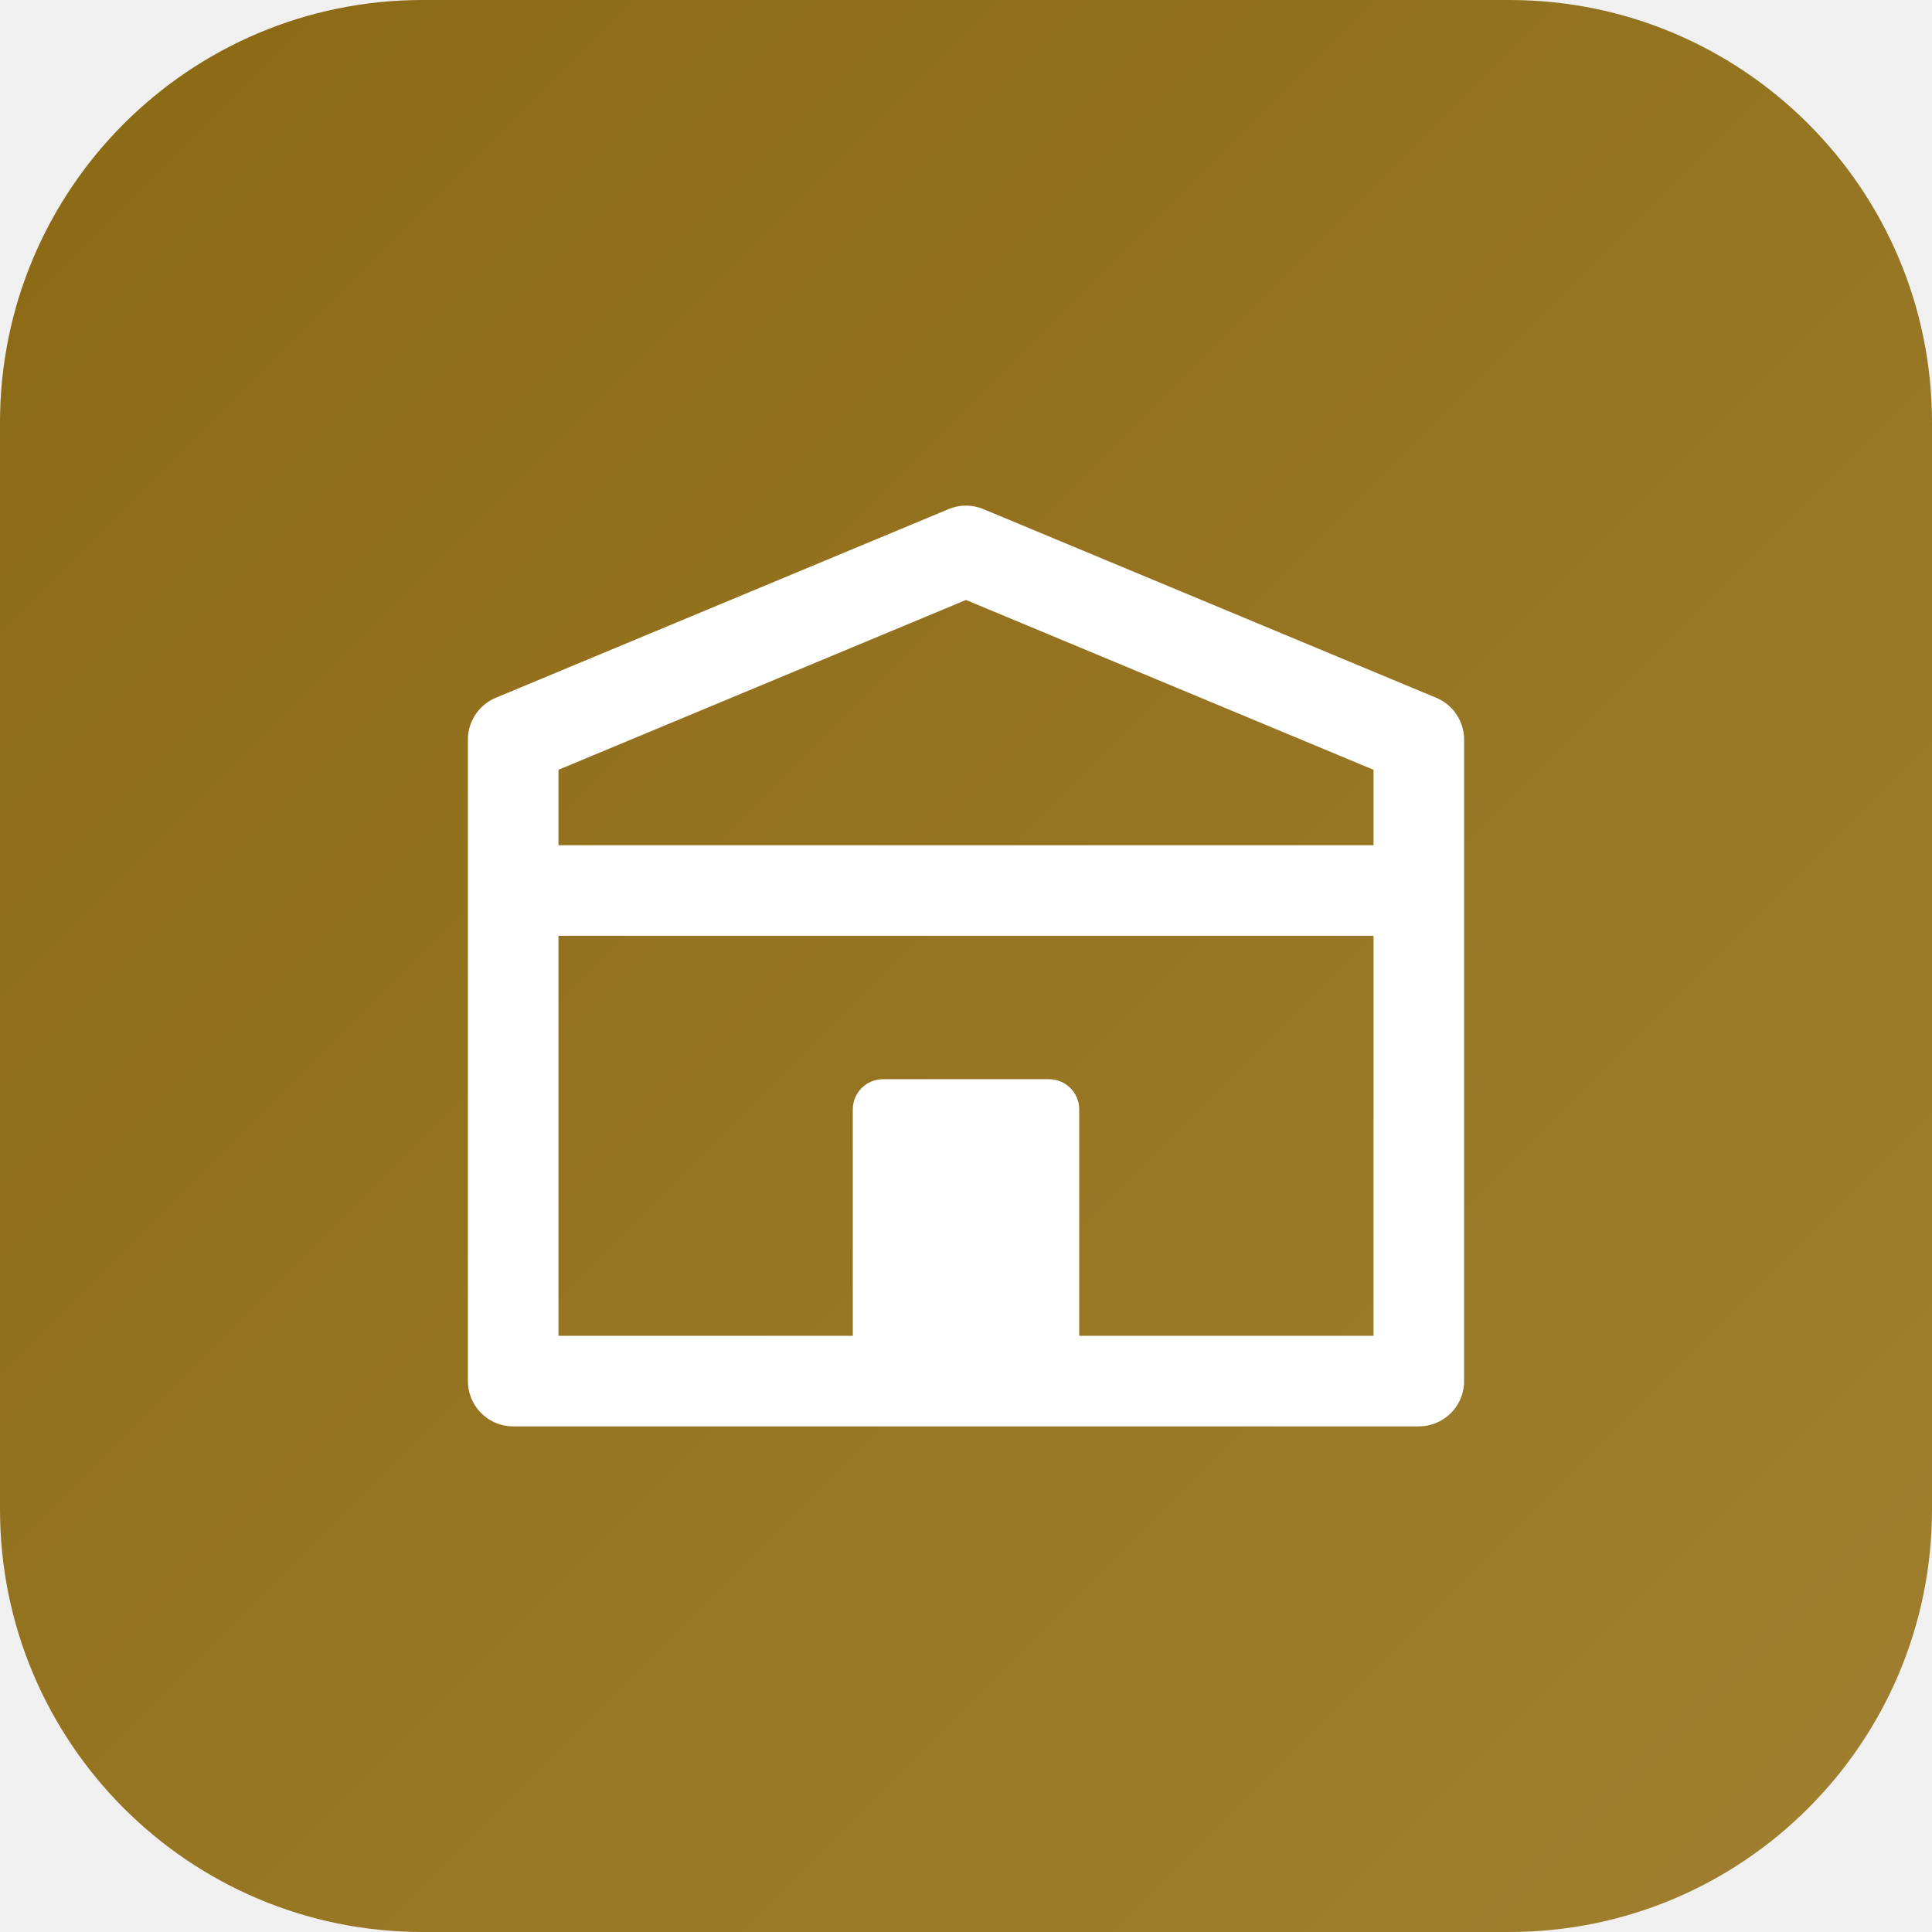
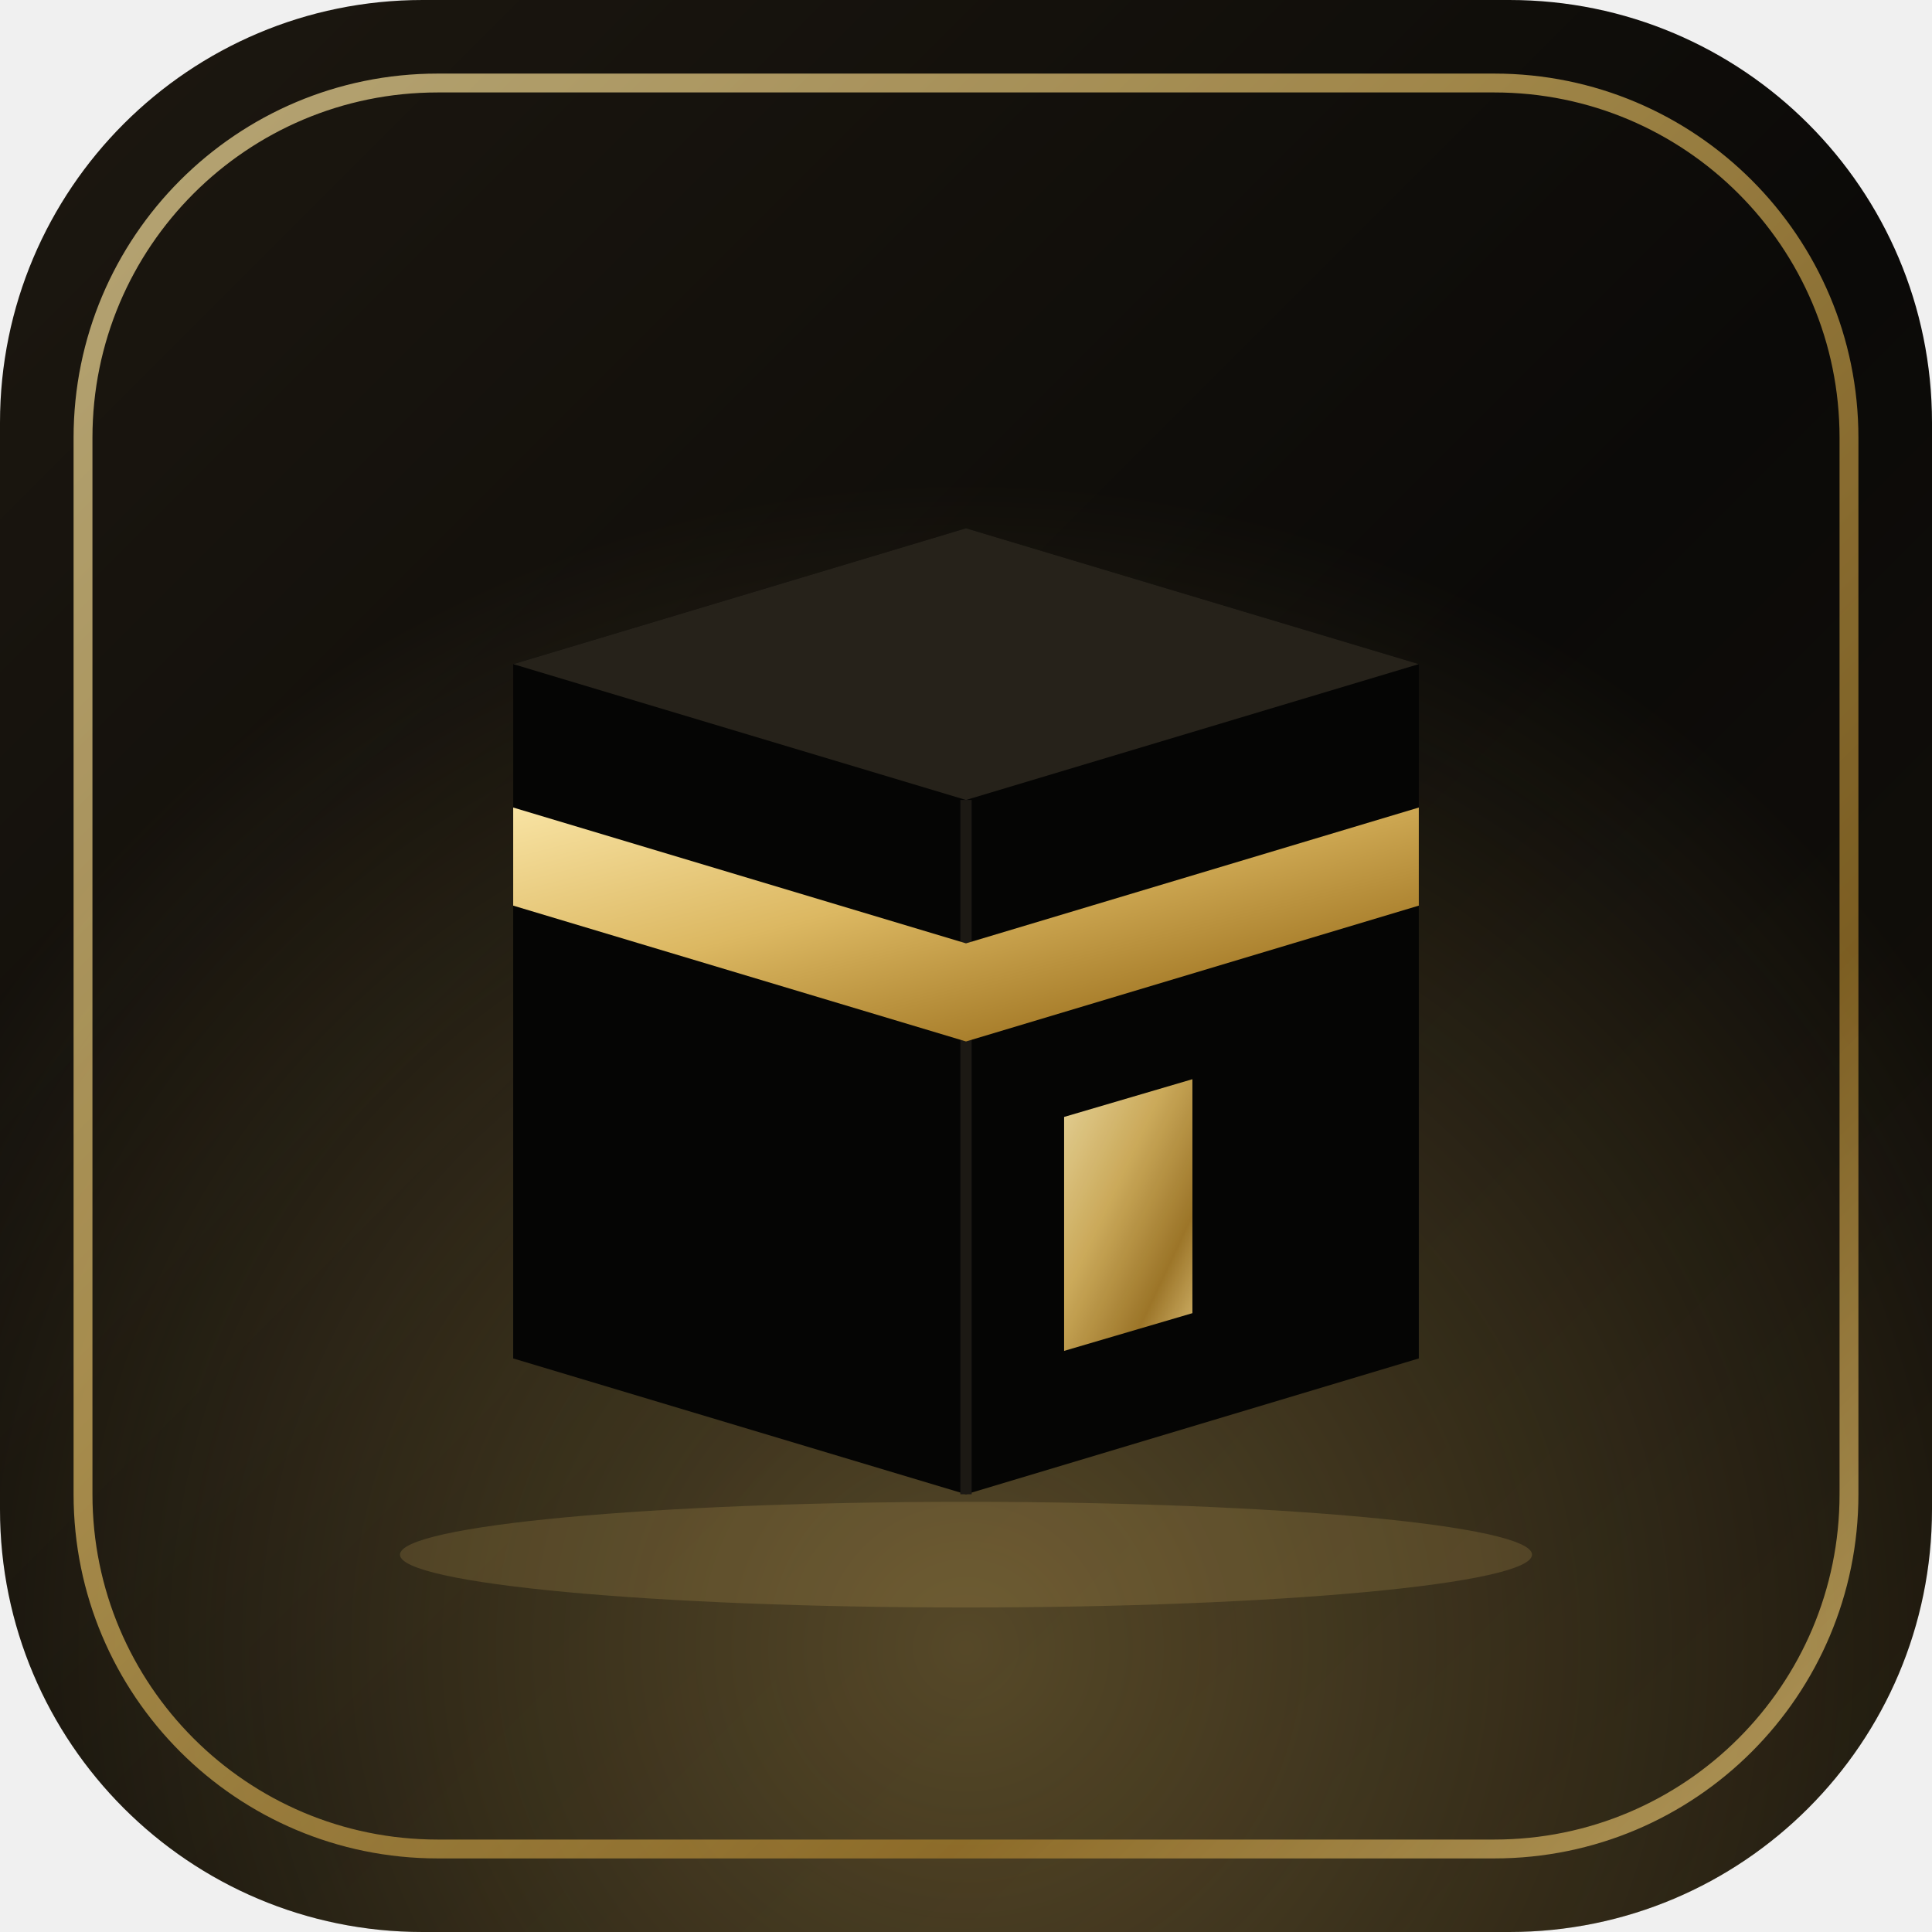
<svg xmlns="http://www.w3.org/2000/svg" viewBox="0 0 512 512">
  <defs>
-     <linearGradient id="g" x1="0" y1="0" x2="1" y2="1">
-       <stop offset="0" stop-color="#8B6914" />
-       <stop offset="1" stop-color="#A08030" />
+     <linearGradient id="bg" x1="0" y1="0" x2="1" y2="1">
+       <stop offset="0" stop-color="#1d1810" />
+       <stop offset=".55" stop-color="#0b0a08" />
+       <stop offset="1" stop-color="#16120b" />
    </linearGradient>
+     <linearGradient id="gold" x1="0" y1="0" x2="1" y2="1">
+       <stop offset="0" stop-color="#f8e3a3" />
+       <stop offset=".4" stop-color="#dcb862" />
+       <stop offset=".75" stop-color="#a97f2c" />
+       <stop offset="1" stop-color="#e9c97a" />
+     </linearGradient>
+     <radialGradient id="glow" cx=".5" cy=".85" r=".6">
+       <stop offset="0" stop-color="#dcb862" stop-opacity=".35" />
+       <stop offset="1" stop-color="#dcb862" stop-opacity="0" />
+     </radialGradient>
  </defs>
-   <rect width="512" height="512" rx="112" fill="url(#g)" />
-   <g fill="none" stroke="#fff" stroke-width="24" stroke-linejoin="round">
-     <path d="M136 196 L256 146 L376 196 L376 366 L136 366 Z" />
-     <path d="M136 236 L376 236" />
-   </g>
-   <rect x="226" y="286" width="60" height="80" rx="8" fill="#fff" />
+   <rect width="512" height="512" rx="112" fill="url(#bg)" />
+   <rect width="512" height="512" rx="112" fill="url(#glow)" />
+   <rect x="22" y="22" width="468" height="468" rx="94" fill="none" stroke="url(#gold)" stroke-width="5" opacity=".7" />
+   <path d="M136 176 256 140 376 176 376 360 256 396 136 360Z" fill="#050504" />
+   <path d="M256 140 376 176 256 212 136 176Z" fill="#26221a" />
+   <path d="M256 212V396" stroke="#1c1914" stroke-width="3" />
+   <path d="M136 214 256 250 376 214V240L256 276 136 240Z" fill="url(#gold)" />
+   <path d="M282 296v62l34-10v-62z" fill="url(#gold)" opacity=".92" />
+   <ellipse cx="256" cy="412" rx="150" ry="14" fill="#dcb862" opacity=".18" />
</svg>
